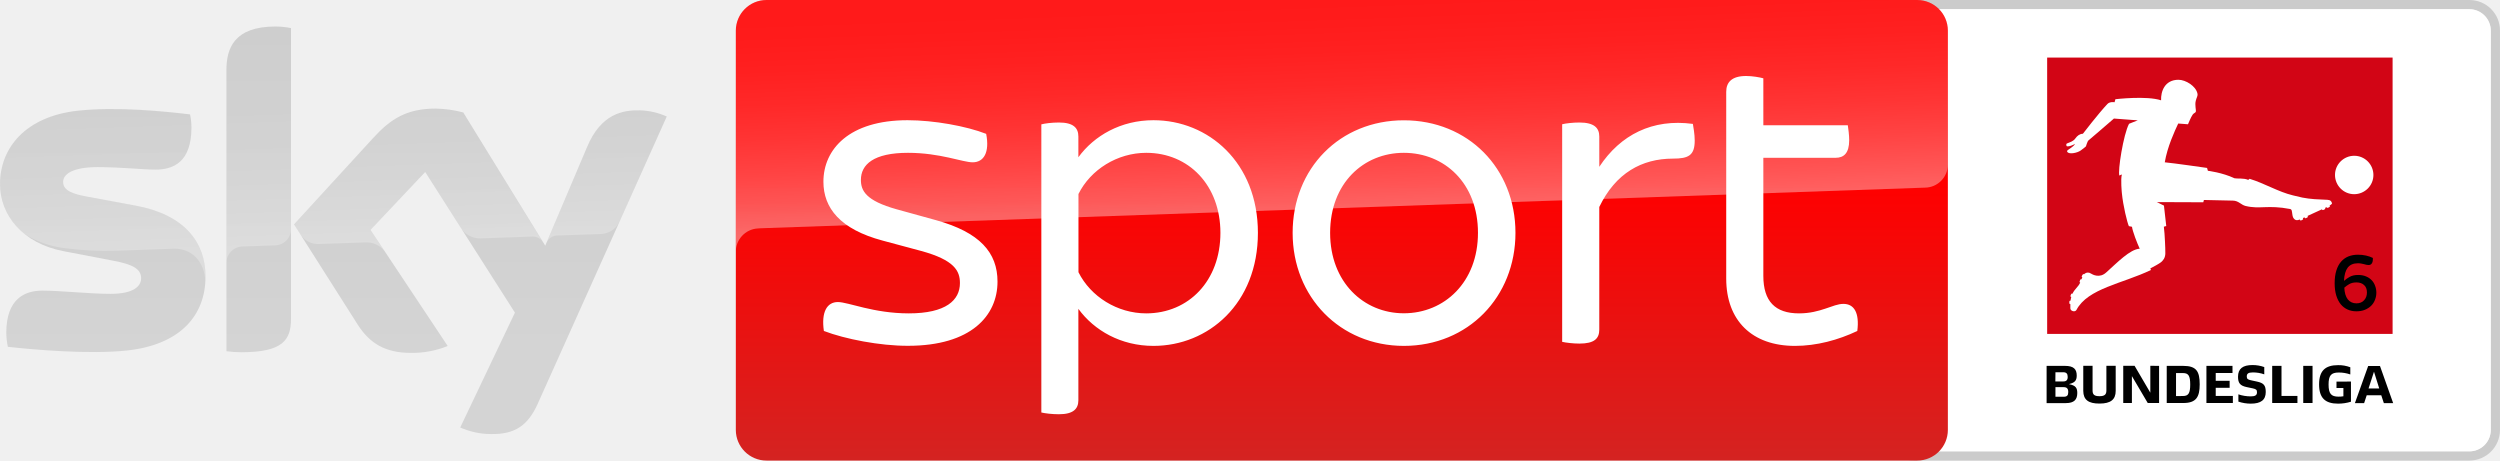
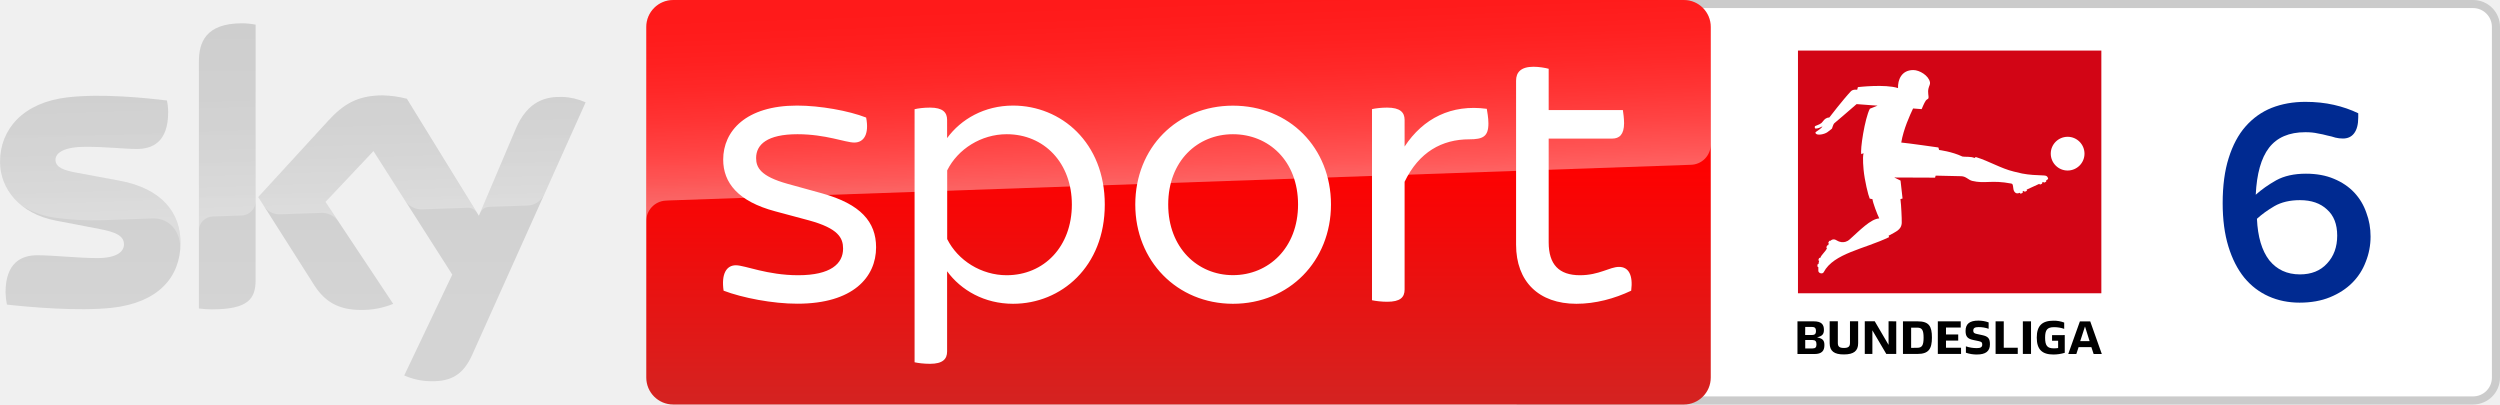
- <svg xmlns="http://www.w3.org/2000/svg" width="800" height="147.38" version="1.1">
-   <path d="m790.18 3.5e-4h-177.77c-5.424 0-9.816 4.392-9.816 9.816v127.75c0 5.424 4.392 9.816 9.816 9.816h177.77c5.424 0 9.816-4.392 9.816-9.816v-127.75c0.029-5.424-4.363-9.816-9.816-9.816m0 2.948c3.803 0 6.868 3.095 6.868 6.868v127.75a6.856 6.856 0 0 1-6.868 6.868h-177.77c-3.773 0-6.868-3.066-6.868-6.868v-127.75c0-3.773 3.095-6.868 6.868-6.868h177.77" fill="#cbcbcb" />
-   <path d="m790.18 2.948c3.803 0 6.868 3.095 6.868 6.868v127.75a6.856 6.856 0 0 1-6.868 6.868h-177.77c-3.773 0-6.868-3.066-6.868-6.868v-127.75c0-3.773 3.095-6.868 6.868-6.868h177.77" fill="#fff" />
-   <path d="m642.89 6.132h134.83v135.09h-134.83z" fill="#fff" />
-   <path d="m664.73 125.75c0 2.122-1.002 3.242-3.655 3.242h-6.161v-11.909h5.925c2.771 0 3.714 1.091 3.714 3.095 0 1.533-0.59 2.24-2.211 2.653l-0.295 0.088 0.265 0.059c1.828 0.413 2.417 1.091 2.417 2.771zm-7.016-3.685h2.506c1.002 0 1.444-0.442 1.444-1.444 0-1.032-0.413-1.503-1.444-1.503h-2.476zm4.127 3.39c0-1.091-0.442-1.562-1.444-1.562h-2.653v3.066h2.653c1.061 0 1.444-0.442 1.444-1.503zm4.805-0.354v-8.047h2.977v7.929c0 1.297 0.59 1.798 2.211 1.798 1.592 0 2.211-0.501 2.211-1.798v-7.929h2.977v8.018c0 2.8-1.621 4.068-5.158 4.068-3.596 0.029-5.188-1.238-5.217-4.038zm24.259-8.018v11.879h-3.626l-5.07-8.607v8.607h-2.771v-11.909h3.626l5.04 8.607v-8.607zm2.447 0h5.306c4.156 0 5.247 1.71 5.247 5.925 0 4.127-1.208 5.954-5.247 5.954h-5.306zm5.217 9.639c1.739 0 2.299-0.914 2.299-3.685 0-2.771-0.56-3.655-2.299-3.655h-2.24v7.369zm7.517-9.639h8.312v2.27h-5.365v2.506h4.451v2.24h-4.451v2.594h5.483v2.27h-8.46v-11.879zm10.199 11.437v-2.329c1.268 0.442 2.623 0.648 3.979 0.648s1.975-0.354 1.975-1.297c0-0.796-0.265-1.032-1.356-1.268l-1.975-0.413c-2.063-0.442-2.741-1.268-2.741-3.301 0-2.594 1.533-3.744 4.628-3.744 1.297 0 2.564 0.206 3.773 0.648v2.329c-1.15-0.413-2.388-0.619-3.626-0.619-1.474 0-1.975 0.383-1.975 1.297 0 0.766 0.354 1.002 1.297 1.208l1.916 0.413c2.24 0.472 2.859 1.238 2.859 3.36 0 2.535-1.562 3.714-4.775 3.714-1.327 0-2.682-0.206-3.979-0.648zm10.818-11.437h2.977v9.609h5.099v2.27h-8.077zm9.934 0h2.977v11.879h-2.977zm15.269 5.011v6.455c-1.327 0.413-2.712 0.619-4.127 0.619-4.127 0-6.072-1.828-6.072-6.161s1.946-6.161 6.072-6.161c1.327-0.029 2.653 0.206 3.92 0.678v2.299c-1.179-0.413-2.417-0.619-3.685-0.619-2.506 0-3.272 1.002-3.272 3.832 0 2.948 0.825 3.891 3.183 3.891 0.531 0 1.032-0.029 1.562-0.118v-2.653h-2.211v-2.034zm9.698 4.392h-4.657l-0.825 2.506h-2.948l4.245-11.879h3.773l4.215 11.879h-2.977zm-2.329-7.546-1.739 5.365h3.419z" />
-   <path d="m655.09 18.423h110.54v88.43h-110.54z" fill="#d20515" />
-   <path d="m746.23 64.996c0.059 0.206-0.147 0.383-0.531 0.648l-0.236 0.147 0.088 0.147c0.059 0.118-0.029 0.265-0.206 0.354l-0.354 0.177c-0.177 0.088-0.354 0.059-0.413-0.029l-0.088-0.147-0.472 0.236 0.059 0.147c0.059 0.118-0.059 0.265-0.206 0.324l-0.354 0.177c-0.177 0.088-0.354 0.059-0.413-0.059l-0.059-0.147c-1.415 0.678-3.007 1.385-4.628 2.122l0.088 0.206c0.059 0.118-0.059 0.265-0.206 0.324l-0.383 0.177c-0.177 0.088-0.354 0.059-0.383-0.059l-0.088-0.206-0.531 0.265 0.088 0.206c0.059 0.118-0.059 0.265-0.206 0.324l-0.354 0.177c-0.177 0.088-0.354 0.059-0.413-0.059l-0.088-0.206c-0.737 0.295-1.562 0.442-2.152-0.678-0.265-0.501-0.265-1.68-0.472-2.299-0.088-0.206-0.265-0.354-0.472-0.383-7.192-1.385-9.639 0.147-14.267-0.973-1.444-0.354-2.24-1.68-4.038-1.71l-9.285-0.206-0.206 0.737-14.856-0.059 2.27 1.12 0.737 6.544s-0.59 0.177-0.766 0.206c0.147 1.297 0.295 3.066 0.354 4.657 0.059 1.444 0.147 2.918 0.118 3.861 0 0.619-0.147 1.238-0.442 1.769-0.295 0.472-0.648 0.884-1.12 1.208-0.147 0.088-0.707 0.501-1.385 0.855-0.648 0.383-1.474 0.796-1.857 1.002 0.059 0.177 0.118 0.354 0.206 0.501-9.02 4.363-20.221 5.866-23.847 12.793-0.442 0.796-1.887 0.383-1.946-0.472v-1.415h-0.118c-0.118 0-0.206-0.147-0.206-0.354v-0.413c0-0.177 0.118-0.324 0.236-0.324h0.147c0.059-0.413 0.118-0.796 0.236-1.179l-0.147-0.059c-0.118-0.029-0.147-0.206-0.088-0.383l0.147-0.383c0.059-0.177 0.206-0.295 0.324-0.265l0.147 0.059c0.648-1.503 1.887-2.181 2.476-3.596l-0.088-0.029c-0.118-0.029-0.147-0.206-0.088-0.383l0.147-0.383c0.059-0.177 0.206-0.295 0.324-0.236l0.088 0.029c0.088-0.206 0.177-0.442 0.295-0.648l-0.118-0.088c-0.118-0.059-0.118-0.236 0-0.413l0.206-0.354c0.088-0.147 0.265-0.236 0.354-0.177l0.059 0.029h0.059c0.029 0 0.029 0 0.059-0.029l0.177-0.177c0.56-0.413 1.326-0.442 1.916-0.029 0.56 0.354 2.8 1.621 4.923-0.324 3.537-3.154 7.635-7.458 10.73-7.605-0.855-1.798-2.299-5.601-2.476-7.016l-1.002-0.206c-0.531-1.179-1.857-6.544-2.24-10.612 0 0-0.442-4.363 0-5.895-0.236-0.029-0.678 0.324-0.796 0.324-0.56-1.385 1.268-13.147 3.095-16.566l2.8-1.12c-0.295-0.029-2.299-0.118-7.635-0.56-2.977 2.653-6.426 5.483-8.165 7.016-0.295 0.206-0.796 1.887-0.796 1.887s-0.855 0.766-1.68 1.327c-1.061 0.766-3.714 1.327-4.274 0.442-0.118-0.206-0.118-0.324 0-0.442 0.413-0.442 1.946-1.15 2.476-2.122-0.855 0.442-1.769 0.855-2.506 0.796-0.324 0-0.472-0.796-0.059-0.943 1.12-0.472 2.004-0.678 2.653-1.592s1.415-1.474 2.417-1.503c0 0 4.952-6.455 7.841-9.521 0.796-0.855 2.299-0.56 2.299-0.56l0.265-0.973s9.963-1.179 14.62 0.354c-0.118-2.83 1.15-6.573 5.571-6.573 2.27 0 5.601 2.004 6.072 4.451 0.147 0.737-0.295 1.238-0.531 2.211-0.383 1.444 0.147 3.036 0 3.537-0.118 0.413-0.59 0.383-1.002 0.943-0.354 0.56-0.648 1.12-0.914 1.739l-0.59 1.356-3.124-0.236c-1.15 2.447-3.478 7.458-4.304 12.41 2.447 0.206 13.53 1.798 13.53 1.798l0.265 0.914s4.657 0.56 8.489 2.388c0.855 0.206 3.007-0.118 4.421 0.531 0.088-0.059 0.324-0.295 0.442-0.354 4.982 1.533 9.108 4.156 13.884 5.306l3.007 0.707c1.268 0.236 2.564 0.413 3.861 0.501 1.533 0.118 2.388 0.088 3.508 0.177 0.796 0.059 1.769-0.088 2.093 1.091m7.133-15.151c-3.39 0-6.161 2.741-6.161 6.131s2.741 6.161 6.131 6.161c3.39 0 6.161-2.741 6.161-6.131 0-3.419-2.771-6.161-6.131-6.161z" fill="#fff" />
-   <linearGradient id="A" x1="1456.7" x2="1456.7" y2="500" gradientTransform="matrix(.29477 0 0 .29477 .00245 .00035)" gradientUnits="userSpaceOnUse">
+ <svg xmlns="http://www.w3.org/2000/svg" width="800" height="129.44" version="1.1">
+   <linearGradient id="A" x1="1456.7" x2="1456.7" y2="500" gradientTransform="matrix(.25889 0 0 .25889 .012607 .00096014)" gradientUnits="userSpaceOnUse">
    <stop stop-color="red" offset=".4" />
    <stop stop-color="#d42321" offset="1" />
  </linearGradient>
-   <path d="m245.28 3.5e-4h368.22c5.424 0 9.816 4.392 9.816 9.816v127.75c0 5.424-4.392 9.816-9.816 9.816h-368.22c-5.424 0-9.816-4.392-9.816-9.816v-127.75c0-5.424 4.392-9.816 9.816-9.816z" fill="url(#A)" />
-   <linearGradient id="B" x1="1459.5" x2="1450.8" y1="233.73" y2="-15.325" gradientTransform="matrix(.29477 0 0 .29477 .00245 .00035)" gradientUnits="userSpaceOnUse">
+   <linearGradient id="B" x1="1459.5" x2="1450.8" y1="233.73" y2="-15.325" gradientTransform="matrix(.25889 0 0 .25889 .012607 .00096014)" gradientUnits="userSpaceOnUse">
    <stop stop-color="#fff" offset="0" />
    <stop stop-color="#fff" stop-opacity=".835" offset=".12" />
    <stop stop-color="#fff" stop-opacity=".658" offset=".269" />
    <stop stop-color="#fff" stop-opacity=".511" offset=".42" />
    <stop stop-color="#fff" stop-opacity=".397" offset=".568" />
    <stop stop-color="#fff" stop-opacity=".315" offset=".716" />
    <stop stop-color="#fff" stop-opacity=".266" offset=".86" />
    <stop stop-color="#fff" stop-opacity=".25" offset="1" />
  </linearGradient>
-   <path d="m242.53 73.102 0.943-0.059 372.5-12.999c4.097-0.029 7.369-3.39 7.34-7.458v-42.771c0-5.424-4.392-9.816-9.816-9.816h-368.22c-5.424 0-9.816 4.392-9.816 9.816v70.951c-0.118-4.038 3.036-7.458 7.074-7.664z" fill="url(#B)" opacity=".4" />
-   <linearGradient id="C" x1="361.92" x2="361.92" y1="28.806" y2="471.22" gradientTransform="matrix(.29477 0 0 .29477 .00245 .00035)" gradientUnits="userSpaceOnUse">
+   <linearGradient id="C" x1="361.92" x2="361.92" y1="28.806" y2="471.22" gradientTransform="matrix(.25889 0 0 .25889 .012607 .00096014)" gradientUnits="userSpaceOnUse">
    <stop stop-color="#cbcbcb" offset="0" />
    <stop stop-color="#d4d4d4" offset=".8" />
  </linearGradient>
-   <path d="m147.27 136.8c3.095 1.356 6.426 2.093 9.786 2.093 7.693 0.177 11.909-2.771 15.004-9.668l41.297-91.938c-2.682-1.208-5.601-1.887-8.548-1.975-5.335-0.118-12.469 0.973-16.979 11.82l-13.353 31.481-26.234-42.623c-2.889-0.766-5.866-1.179-8.843-1.238-9.285 0-14.444 3.39-19.808 9.226l-25.497 27.826 20.486 32.248c3.803 5.866 8.784 8.873 16.89 8.873 4.038 0.059 8.047-0.678 11.791-2.211l-24.702-37.141 17.509-18.541 28.71 45.011zm-54.149-34.753c0 6.78-2.653 10.671-15.917 10.671-1.592 0-3.183-0.118-4.746-0.324v-89.934c0-6.839 2.329-13.972 15.682-13.972 1.68 0 3.36 0.177 4.982 0.501zm-27.354-13.589c0 12.675-8.283 21.872-25.085 23.699-12.174 1.297-29.801-0.236-38.172-1.179-0.295-1.444-0.472-2.918-0.501-4.421 0-11.024 5.954-13.559 11.555-13.559 5.836 0 15.004 1.032 21.813 1.032 7.517 0 9.786-2.535 9.786-4.982 0-3.154-3.007-4.481-8.843-5.601l-15.976-3.066c-13.265-2.535-20.339-11.702-20.339-21.43 0-11.82 8.371-21.695 24.849-23.522 12.469-1.356 27.649 0.177 35.962 1.179 0.295 1.385 0.442 2.8 0.442 4.245 0 11.024-5.836 13.412-11.437 13.412-4.304 0-10.995-0.796-18.629-0.796-7.752 0-10.995 2.152-10.995 4.746 0 2.771 3.066 3.891 7.929 4.746l15.239 2.83c15.652 2.859 22.402 11.761 22.402 22.668z" fill="url(#C)" />
-   <linearGradient id="D" x1="365.45" x2="359.6" y1="263.25" y2="95.751" gradientTransform="matrix(.29477 0 0 .29477 .00245 .00035)" gradientUnits="userSpaceOnUse">
+   <linearGradient id="D" x1="365.45" x2="359.6" y1="263.25" y2="95.751" gradientTransform="matrix(.25889 0 0 .25889 .012607 .00096014)" gradientUnits="userSpaceOnUse">
    <stop stop-color="#fff" offset="0" />
    <stop stop-color="#fff" stop-opacity=".835" offset=".12" />
    <stop stop-color="#fff" stop-opacity=".658" offset=".269" />
    <stop stop-color="#fff" stop-opacity=".511" offset=".42" />
    <stop stop-color="#fff" stop-opacity=".397" offset=".568" />
    <stop stop-color="#fff" stop-opacity=".315" offset=".716" />
    <stop stop-color="#fff" stop-opacity=".266" offset=".86" />
    <stop stop-color="#fff" stop-opacity=".25" offset="1" />
  </linearGradient>
-   <path d="m213.38 37.288-15.122 33.662c-1.179 2.417-3.626 3.95-6.308 3.95l-13.795 0.472c-1.503 0.088-2.83 1.091-3.36 2.506v-0.029l13.029-30.715c4.539-10.847 11.673-11.938 16.979-11.82 2.977 0.088 5.866 0.766 8.578 1.975zm-39.617 40.236-25.527-41.503c-2.889-0.766-5.866-1.179-8.843-1.238-9.285 0-14.444 3.39-19.808 9.226l-25.497 27.826 2.034 3.213c1.327 2.004 3.626 3.154 6.043 3.036l14.532-0.501a7.272 7.272 0 0 1 6.426 2.889l-4.569-6.868 17.509-18.541 11.761 18.423c1.444 1.828 3.685 2.859 6.013 2.8l16.713-0.59c1.297 0 2.535 0.707 3.213 1.828zm-85.63-69.005c-13.353 0-15.682 7.133-15.682 13.972v61.606c0-2.83 2.27-5.129 5.099-5.217l10.346-0.354c2.889 0 5.247-2.358 5.247-5.247v-64.259c-1.68-0.354-3.331-0.531-5.011-0.501zm-44.746 57.244-15.239-2.83c-4.864-0.855-7.929-1.975-7.929-4.746 0-2.594 3.242-4.746 10.995-4.746 7.635 0 14.326 0.796 18.629 0.796 5.601 0 11.437-2.388 11.437-13.412 0-1.415-0.147-2.859-0.442-4.245-8.312-1.032-23.493-2.535-35.962-1.179-16.507 1.828-24.878 11.732-24.878 23.522 0.029 6.308 3.007 12.262 8.047 16.065 3.714 2.299 7.9 3.803 12.233 4.363 5.66 0.766 11.349 1.061 17.038 0.884l18.187-0.648c6.809-0.236 10.523 5.571 10.14 11.408 0-0.088 0-0.147 0.029-0.236v-0.059c0.059-0.766 0.088-1.533 0.088-2.299 0-10.847-6.75-19.749-22.373-22.638z" fill="url(#D)" opacity=".25" />
-   <path d="m263.64 105.91c-0.884-6.072 1.002-9.256 4.481-9.256 3.301 0 11.408 3.626 22.697 3.626 11.879 0 16.36-4.215 16.36-9.698 0-3.891-1.739-7.369-12.439-10.287l-12.292-3.301c-13.589-3.626-18.954-10.435-18.954-18.836 0-10.405 8.254-19.69 26.912-19.69 8.401 0 18.836 1.887 25.173 4.363 1.15 5.925-0.737 9.108-4.333 9.108-3.183 0-10.405-3.036-20.693-3.036-10.995 0-15.063 3.744-15.063 8.666 0 3.449 1.592 6.662 11.437 9.403l12.587 3.478c14.06 3.891 19.69 10.405 19.69 19.661 0 10.877-8.401 20.545-28.651 20.545-8.961 0.029-20.133-2.152-26.912-4.746m138.89-31.393c0 22.697-15.917 36.168-33.427 36.168-10.405 0-18.954-4.923-24.024-11.85v29.241c0 2.741-1.592 4.481-6.22 4.481-2.329 0-4.481-0.295-5.63-0.56v-92.203c1.15-0.295 3.301-0.59 5.63-0.59 4.628 0 6.22 1.739 6.22 4.481v6.632c5.07-6.927 13.618-11.85 24.024-11.85 17.509 0 33.427 13.471 33.427 36.05m-11.997 0c0-15.181-10.111-25.615-23.729-25.615-9.256 0-17.804 5.365-21.695 13.176v25.026c3.891 7.811 12.439 13.176 21.695 13.176 13.589-0.029 23.729-10.435 23.729-25.763m23.11 0c0-20.693 15.181-36.021 35.578-36.021 20.545 0 35.726 15.328 35.726 36.021 0 20.545-15.181 36.168-35.726 36.168-20.398-0.029-35.578-15.652-35.578-36.168m59.307 0c0-15.917-10.73-25.615-23.729-25.615-12.852 0-23.581 9.698-23.581 25.615 0 15.77 10.73 25.733 23.581 25.733 12.999 0 23.729-9.963 23.729-25.733m69.359-29.536c0 4.775-2.004 5.777-6.957 5.777-9.963 0-18.364 4.628-23.581 15.475v39.234c0 2.889-1.592 4.481-6.367 4.481-2.034 0-4.363-0.295-5.512-0.56v-69.624c1.15-0.295 3.449-0.56 5.512-0.56 4.746 0 6.367 1.739 6.367 4.481v9.698c6.78-10.287 17.067-15.475 29.948-13.736 0.147 1.002 0.59 3.183 0.59 5.335m52.027 60.929c-6.072 2.889-13.029 4.775-19.956 4.775-13.736 0-21.99-8.106-21.99-21.548v-59.749c0-3.036 1.739-5.07 6.367-5.07 2.004 0 4.333 0.413 5.512 0.737v15.033h27.03c0.147 1.002 0.442 3.036 0.442 4.775 0 4.186-1.739 5.63-4.333 5.63h-23.139v37.789c0 8.077 3.744 11.997 11.408 11.997 6.957 0 10.847-3.036 14.178-3.036 3.478-0.029 5.217 2.859 4.481 8.666" fill="#fff" />
-   <path d="m754.03 99.62q-1.519 0-2.793-0.569-1.275-0.569-2.197-1.681-0.922-1.139-1.437-2.82-0.515-1.681-0.515-3.905 0-2.359 0.542-4.068 0.542-1.736 1.519-2.848 1.003-1.139 2.359-1.681 1.383-0.542 3.037-0.542 1.383 0 2.576 0.271 1.193 0.271 2.197 0.759v0.38q0 0.949-0.38 1.437-0.353 0.461-1.003 0.461-0.353 0-0.678-0.081-0.325-0.108-0.732-0.19-0.38-0.108-0.868-0.19-0.461-0.108-1.112-0.108-2.197 0-3.281 1.41-1.058 1.383-1.193 4.231 0.786-0.705 1.844-1.302 1.085-0.597 2.685-0.597 1.437 0 2.522 0.461 1.112 0.461 1.844 1.248 0.732 0.786 1.085 1.817 0.38 1.003 0.38 2.142 0 1.193-0.434 2.278-0.407 1.085-1.22 1.898t-2.007 1.302q-1.193 0.488-2.739 0.488zm0.027-2.549q1.546 0 2.441-0.976 0.922-0.976 0.922-2.522 0-1.546-0.922-2.359-0.895-0.841-2.441-0.841-1.356 0-2.305 0.542-0.922 0.542-1.573 1.139 0.108 2.441 1.112 3.742 1.03 1.275 2.766 1.275z" />
+   <g>
+     <path d="m485.35 9.6014e-4v129.44h306.03c4.763 0 8.62-3.856 8.62-8.62v-112.2c0.026-4.763-3.83-8.621-8.62-8.621z" fill="#cbcbcb" />
+     <path d="m485.35 2.589v124.26h306.03c3.333 5e-3 6.036-2.698 6.031-6.031v-112.2c0-3.314-2.692-6.033-6.031-6.033z" fill="#fff" />
+     <path d="m583.81 110.44c0 1.864-0.88 2.848-3.21 2.848h-5.41v-10.459h5.204c2.433 0 3.262 0.958 3.262 2.718 0 1.346-0.518 1.967-1.942 2.33l-0.259 0.078 0.233 0.052c1.605 0.362 2.123 0.958 2.123 2.433zm-6.161-3.236h2.2c0.88 0 1.269-0.388 1.269-1.269 0-0.906-0.362-1.32-1.269-1.32h-2.175zm3.624 2.977c0-0.958-0.388-1.372-1.269-1.372h-2.33v2.692h2.33c0.932 0 1.269-0.388 1.269-1.32zm4.22-0.311v-7.067h2.615v6.964c0 1.139 0.518 1.579 1.942 1.579 1.398 0 1.942-0.44 1.942-1.579v-6.964h2.615v7.042c0 2.459-1.424 3.573-4.53 3.573-3.158 0.026-4.556-1.087-4.582-3.547zm21.306-7.042v10.433h-3.184l-4.453-7.559v7.559h-2.433v-10.459h3.184l4.427 7.559v-7.559zm2.149 0h4.66c3.65 0 4.608 1.502 4.608 5.204 0 3.624-1.061 5.229-4.608 5.229h-4.66zm4.582 8.465c1.527 0 2.019-0.803 2.019-3.236 0-2.433-0.492-3.21-2.019-3.21h-1.967v6.472zm6.601-8.465h7.3v1.993h-4.712v2.2h3.909v1.967h-3.909v2.278h4.815v1.993h-7.43v-10.433zm8.957 10.045v-2.045c1.113 0.388 2.304 0.57 3.495 0.57 1.191 0 1.734-0.311 1.734-1.139 0-0.699-0.233-0.906-1.191-1.113l-1.734-0.362c-1.812-0.388-2.408-1.113-2.408-2.899 0-2.278 1.346-3.288 4.064-3.288 1.139 0 2.252 0.181 3.314 0.57v2.045c-1.01-0.362-2.097-0.544-3.184-0.544-1.294 0-1.734 0.337-1.734 1.139 0 0.673 0.311 0.88 1.139 1.061l1.683 0.362c1.967 0.414 2.511 1.087 2.511 2.951 0 2.226-1.372 3.262-4.194 3.262-1.165 0-2.356-0.181-3.495-0.57zm9.501-10.045h2.615v8.44h4.479v1.993h-7.093zm8.724 0h2.615v10.433h-2.615zm13.41 4.401v5.67c-1.165 0.362-2.382 0.544-3.624 0.544-3.624 0-5.333-1.605-5.333-5.41 0-3.805 1.709-5.411 5.333-5.411 1.165-0.026 2.33 0.181 3.443 0.595v2.019c-1.036-0.362-2.123-0.544-3.236-0.544-2.2 0-2.874 0.88-2.874 3.365 0 2.589 0.725 3.417 2.796 3.417 0.466 0 0.906-0.026 1.372-0.104v-2.33h-1.942v-1.786zm8.517 3.857h-4.09l-0.725 2.2h-2.589l3.728-10.433h3.314l3.702 10.433h-2.615zm-2.045-6.627-1.527 4.712h3.003z" />
+     <path d="m575.35 16.182h97.081v77.664h-97.081z" fill="#d20515" />
+     <path d="m655.39 57.084c0.052 0.181-0.129 0.337-0.466 0.57l-0.207 0.129 0.078 0.129c0.052 0.104-0.026 0.233-0.181 0.311l-0.311 0.155c-0.155 0.078-0.311 0.052-0.362-0.026l-0.078-0.129-0.414 0.207 0.052 0.129c0.052 0.104-0.052 0.233-0.181 0.285l-0.311 0.155c-0.155 0.078-0.311 0.052-0.362-0.052l-0.052-0.129c-1.243 0.595-2.641 1.217-4.064 1.864l0.078 0.181c0.052 0.104-0.052 0.233-0.181 0.285l-0.337 0.155c-0.155 0.078-0.311 0.052-0.337-0.052l-0.078-0.181-0.466 0.233 0.078 0.181c0.052 0.104-0.052 0.233-0.181 0.285l-0.311 0.155c-0.155 0.078-0.311 0.052-0.362-0.052l-0.078-0.181c-0.647 0.259-1.372 0.388-1.89-0.595-0.233-0.44-0.233-1.476-0.414-2.019-0.078-0.181-0.233-0.311-0.414-0.337-6.317-1.217-8.465 0.129-12.53-0.854-1.269-0.311-1.967-1.476-3.547-1.502l-8.155-0.181-0.181 0.647-13.047-0.052 1.993 0.984 0.647 5.747s-0.518 0.155-0.673 0.181c0.129 1.139 0.259 2.692 0.311 4.09 0.052 1.269 0.129 2.563 0.104 3.391 0 0.544-0.129 1.087-0.388 1.553-0.259 0.414-0.57 0.777-0.984 1.061-0.129 0.078-0.621 0.44-1.217 0.751-0.57 0.337-1.294 0.699-1.631 0.88 0.052 0.155 0.104 0.311 0.181 0.44-7.922 3.832-17.76 5.152-20.944 11.236-0.388 0.699-1.657 0.337-1.709-0.414v-1.243h-0.104c-0.104 0-0.181-0.129-0.181-0.311v-0.362c0-0.155 0.104-0.285 0.207-0.285h0.129c0.052-0.362 0.104-0.699 0.207-1.036l-0.129-0.052c-0.104-0.026-0.129-0.181-0.078-0.337l0.129-0.337c0.052-0.155 0.181-0.259 0.285-0.233l0.129 0.052c0.57-1.32 1.657-1.916 2.175-3.158l-0.078-0.026c-0.104-0.026-0.129-0.181-0.078-0.337l0.129-0.337c0.052-0.155 0.181-0.259 0.285-0.207l0.078 0.026c0.078-0.181 0.155-0.388 0.259-0.57l-0.104-0.078c-0.104-0.052-0.104-0.207 0-0.362l0.181-0.311c0.078-0.129 0.233-0.207 0.311-0.155l0.052 0.026h0.052c0.026 0 0.026 0 0.052-0.026l0.155-0.155c0.492-0.362 1.165-0.388 1.683-0.026 0.492 0.311 2.459 1.424 4.323-0.285 3.107-2.77 6.705-6.55 9.424-6.679-0.751-1.579-2.019-4.919-2.175-6.161l-0.88-0.181c-0.466-1.036-1.631-5.747-1.967-9.32 0 0-0.388-3.832 0-5.178-0.207-0.026-0.595 0.285-0.699 0.285-0.492-1.217 1.113-11.546 2.718-14.549l2.459-0.984c-0.259-0.026-2.019-0.104-6.705-0.492-2.615 2.33-5.644 4.815-7.171 6.161-0.259 0.181-0.699 1.657-0.699 1.657s-0.751 0.673-1.476 1.165c-0.932 0.673-3.262 1.165-3.754 0.388-0.104-0.181-0.104-0.285 0-0.388 0.362-0.388 1.709-1.01 2.175-1.864-0.751 0.388-1.553 0.751-2.2 0.699-0.285 0-0.414-0.699-0.052-0.828 0.984-0.414 1.76-0.595 2.33-1.398 0.57-0.802 1.243-1.294 2.123-1.32 0 0 4.349-5.669 6.886-8.362 0.699-0.751 2.019-0.492 2.019-0.492l0.233-0.854s8.75-1.036 12.84 0.311c-0.104-2.485 1.01-5.773 4.893-5.773 1.993 0 4.919 1.76 5.333 3.909 0.129 0.647-0.259 1.087-0.466 1.942-0.337 1.269 0.129 2.666 0 3.107-0.104 0.362-0.518 0.337-0.88 0.828-0.311 0.492-0.57 0.984-0.803 1.527l-0.518 1.191-2.744-0.207c-1.01 2.149-3.055 6.55-3.78 10.899 2.149 0.181 11.882 1.579 11.882 1.579l0.233 0.803s4.09 0.492 7.456 2.097c0.751 0.181 2.641-0.104 3.883 0.466 0.078-0.052 0.285-0.259 0.388-0.311 4.375 1.346 7.999 3.65 12.194 4.66l2.641 0.621c1.113 0.207 2.252 0.362 3.391 0.44 1.346 0.104 2.097 0.078 3.081 0.155 0.699 0.052 1.553-0.078 1.838 0.958m6.265-13.307c-2.977 0-5.41 2.408-5.41 5.385s2.408 5.411 5.385 5.411 5.41-2.408 5.41-5.385c0-3.003-2.433-5.411-5.385-5.411z" fill="#fff" />
+     <path d="m215.43 9.6014e-4h323.39c4.763 0 8.621 3.857 8.621 8.621v112.2c0 4.763-3.857 8.621-8.621 8.621h-323.39c-4.763 0-8.621-3.857-8.621-8.621v-112.2c0-4.763 3.857-8.621 8.621-8.621z" fill="url(#A)" />
+     <path d="m213.01 64.203 0.828-0.052 327.15-11.416c3.599-0.026 6.472-2.977 6.446-6.55v-37.564c0-4.763-3.857-8.621-8.621-8.621h-323.39c-4.763 0-8.621 3.857-8.621 8.621v62.313c-0.104-3.547 2.666-6.55 6.213-6.731z" fill="url(#B)" opacity=".4" />
+     <path d="m129.35 120.15c2.718 1.191 5.644 1.838 8.595 1.838 6.757 0.155 10.459-2.433 13.177-8.491l36.269-80.745c-2.356-1.061-4.919-1.657-7.508-1.734-4.686-0.104-10.951 0.854-14.912 10.381l-11.728 27.648-23.04-37.434c-2.537-0.673-5.152-1.036-7.766-1.087-8.155 0-12.686 2.977-17.397 8.103l-22.393 24.438 17.992 28.322c3.34 5.152 7.715 7.792 14.834 7.792 3.547 0.052 7.067-0.595 10.356-1.942l-21.695-32.619 15.377-16.284 25.215 39.531zm-47.557-30.522c0 5.954-2.33 9.372-13.98 9.372-1.398 0-2.796-0.104-4.168-0.285v-78.985c0-6.006 2.045-12.271 13.773-12.271 1.476 0 2.951 0.155 4.375 0.44zm-24.024-11.935c0 11.132-7.275 19.209-22.031 20.814-10.692 1.139-26.173-0.207-33.525-1.036-0.259-1.269-0.414-2.563-0.44-3.883 0-9.682 5.229-11.908 10.148-11.908 5.126 0 13.177 0.906 19.157 0.906 6.601 0 8.595-2.226 8.595-4.375 0-2.77-2.641-3.935-7.766-4.919l-14.031-2.692c-11.65-2.226-17.863-10.277-17.863-18.821 0-10.381 7.352-19.054 21.824-20.658 10.951-1.191 24.283 0.155 31.583 1.036 0.259 1.217 0.388 2.459 0.388 3.728 0 9.682-5.126 11.779-10.045 11.779-3.78 0-9.656-0.699-16.361-0.699-6.809 0-9.656 1.89-9.656 4.168 0 2.433 2.692 3.417 6.964 4.168l13.383 2.485c13.746 2.511 19.674 10.329 19.674 19.908z" fill="url(#C)" />
+     <path d="m187.4 32.748-13.281 29.564c-1.036 2.123-3.184 3.469-5.54 3.469l-12.116 0.414c-1.32 0.078-2.485 0.958-2.951 2.2v-0.026l11.443-26.976c3.987-9.526 10.252-10.484 14.912-10.381 2.615 0.078 5.152 0.673 7.533 1.734zm-34.794 35.338-22.419-36.45c-2.537-0.673-5.152-1.036-7.766-1.087-8.155 0-12.686 2.977-17.397 8.103l-22.393 24.438 1.786 2.822c1.165 1.76 3.184 2.77 5.307 2.666l12.762-0.44a6.387 6.387 0 0 1 5.644 2.537l-4.013-6.032 15.377-16.284 10.329 16.181c1.269 1.605 3.236 2.511 5.281 2.459l14.678-0.518c1.139 0 2.226 0.621 2.822 1.605zm-75.205-60.604c-11.728 0-13.773 6.265-13.773 12.271v54.106c0-2.485 1.993-4.505 4.479-4.582l9.086-0.311c2.537 0 4.608-2.071 4.608-4.608v-56.436c-1.476-0.311-2.925-0.466-4.401-0.44zm-39.299 50.275-13.383-2.485c-4.272-0.751-6.964-1.734-6.964-4.168 0-2.278 2.848-4.168 9.656-4.168 6.705 0 12.582 0.699 16.361 0.699 4.919 0 10.045-2.097 10.045-11.779 0-1.243-0.129-2.511-0.388-3.728-7.301-0.906-20.632-2.226-31.583-1.036-14.497 1.605-21.85 10.304-21.85 20.658 0.026 5.54 2.641 10.77 7.067 14.109 3.262 2.019 6.938 3.34 10.744 3.832 4.971 0.673 9.967 0.932 14.963 0.777l15.973-0.57c5.98-0.207 9.242 4.893 8.906 10.019 0-0.078 0-0.129 0.026-0.207v-0.052c0.052-0.673 0.078-1.346 0.078-2.019 0-9.526-5.928-17.345-19.649-19.882z" fill="url(#D)" opacity=".25" />
+     <path d="m231.55 93.017c-0.777-5.333 0.88-8.129 3.935-8.129 2.899 0 10.019 3.184 19.934 3.184 10.433 0 14.368-3.702 14.368-8.517 0-3.417-1.527-6.472-10.924-9.035l-10.795-2.899c-11.935-3.184-16.647-9.165-16.647-16.543 0-9.138 7.249-17.293 23.636-17.293 7.378 0 16.543 1.657 22.108 3.832 1.01 5.204-0.647 7.999-3.806 7.999-2.796 0-9.138-2.666-18.173-2.666-9.656 0-13.229 3.288-13.229 7.611 0 3.029 1.398 5.851 10.045 8.258l11.054 3.055c12.349 3.417 17.293 9.138 17.293 17.268 0 9.553-7.378 18.043-25.163 18.043-7.87 0.026-17.682-1.89-23.636-4.168m121.98-27.571c0 19.934-13.98 31.765-29.357 31.765-9.138 0-16.647-4.323-21.1-10.407v25.681c0 2.408-1.398 3.935-5.462 3.935-2.045 0-3.935-0.259-4.945-0.492v-80.978c1.01-0.259 2.899-0.518 4.945-0.518 4.064 0 5.462 1.527 5.462 3.935v5.825c4.453-6.084 11.96-10.407 21.1-10.407 15.377 0 29.357 11.831 29.357 31.661m-10.536 0c0-13.333-8.88-22.496-20.84-22.496-8.129 0-15.637 4.712-19.054 11.572v21.979c3.417 6.86 10.924 11.572 19.054 11.572 11.935-0.026 20.84-9.165 20.84-22.626m20.296 0c0-18.173 13.333-31.636 31.246-31.636 18.043 0 31.377 13.462 31.377 31.636 0 18.043-13.333 31.765-31.377 31.765-17.914-0.026-31.246-13.746-31.246-31.765m52.087 0c0-13.98-9.424-22.496-20.841-22.496-11.287 0-20.71 8.517-20.71 22.496 0 13.85 9.424 22.6 20.71 22.6 11.416 0 20.841-8.75 20.841-22.6m60.915-25.94c0 4.194-1.76 5.074-6.11 5.074-8.75 0-16.128 4.064-20.71 13.591v34.458c0 2.537-1.398 3.935-5.592 3.935-1.786 0-3.832-0.259-4.841-0.492v-61.147c1.01-0.259 3.029-0.492 4.841-0.492 4.168 0 5.592 1.527 5.592 3.935v8.517c5.954-9.035 14.989-13.591 26.302-12.064 0.129 0.88 0.518 2.796 0.518 4.686m45.693 53.511c-5.333 2.537-11.443 4.194-17.527 4.194-12.064 0-19.313-7.119-19.313-18.924v-52.475c0-2.666 1.527-4.453 5.592-4.453 1.76 0 3.806 0.362 4.841 0.647v13.203h23.739c0.129 0.88 0.388 2.666 0.388 4.194 0 3.676-1.527 4.945-3.806 4.945h-20.322v33.188c0 7.093 3.288 10.536 10.019 10.536 6.11 0 9.526-2.666 12.452-2.666 3.055-0.026 4.582 2.511 3.935 7.611" fill="#fff" />
+     <path d="m735.88 96.848q-5.387 0-9.908-2.02-4.521-2.02-7.792-5.964-3.271-4.04-5.098-10.004-1.828-5.964-1.828-13.852 0-8.369 1.924-14.429 1.924-6.156 5.387-10.1 3.559-4.04 8.369-5.964 4.906-1.924 10.773-1.924 4.906 0 9.138 0.962 4.232 0.962 7.792 2.693v1.347q0 3.367-1.347 5.098-1.25 1.635-3.559 1.635-1.25 0-2.405-0.289-1.154-0.385-2.597-0.673-1.347-0.385-3.078-0.673-1.635-0.385-3.944-0.385-7.792 0-11.639 5.002-3.752 4.906-4.232 15.006 2.79-2.501 6.541-4.617 3.848-2.116 9.523-2.116 5.098 0 8.946 1.635 3.944 1.635 6.541 4.425 2.597 2.79 3.848 6.445 1.347 3.559 1.347 7.599 0 4.232-1.539 8.08-1.443 3.848-4.329 6.733-2.886 2.886-7.118 4.617-4.232 1.731-9.715 1.731zm0.096-9.042q5.483 0 8.657-3.463 3.271-3.463 3.271-8.946 0-5.483-3.271-8.369-3.174-2.982-8.657-2.982-4.81 0-8.176 1.924-3.271 1.924-5.579 4.04 0.385 8.657 3.944 13.274 3.655 4.521 9.812 4.521z" fill="#002a91" />
+   </g>
</svg>
